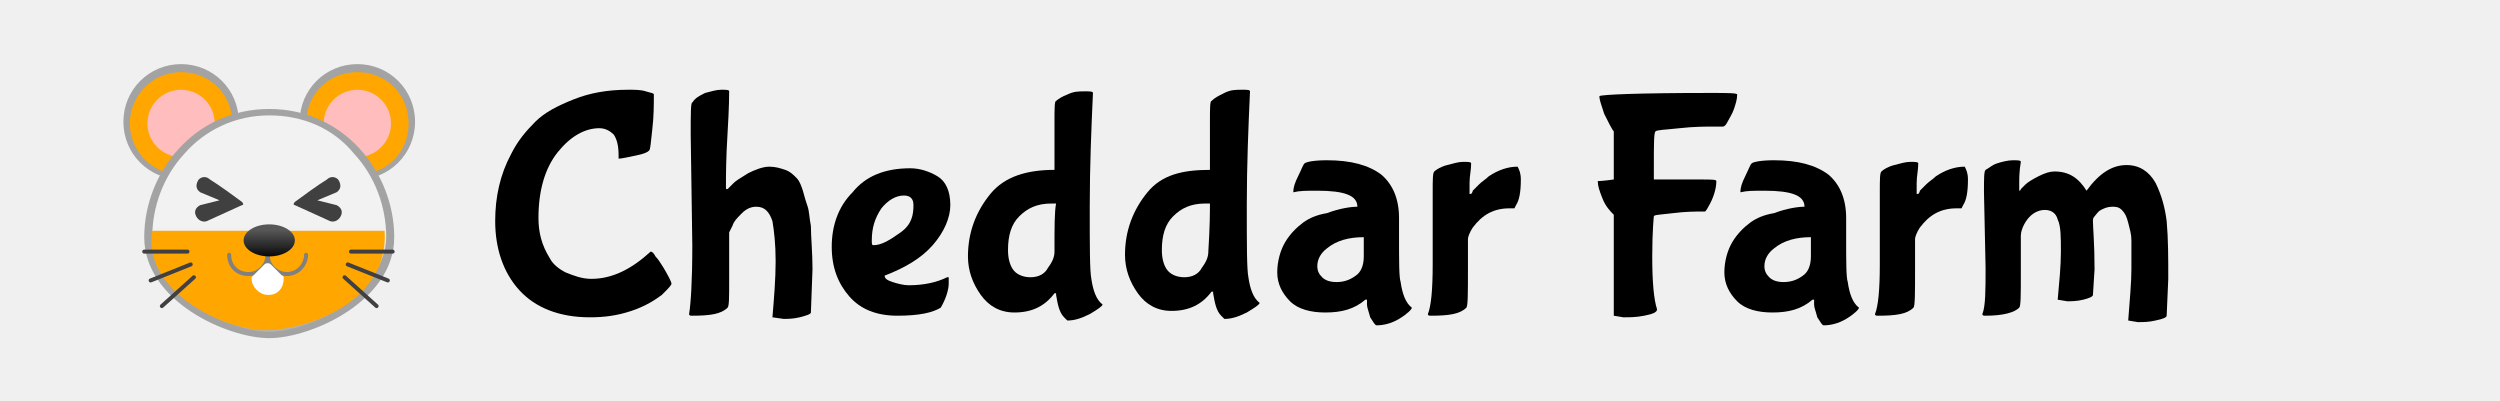
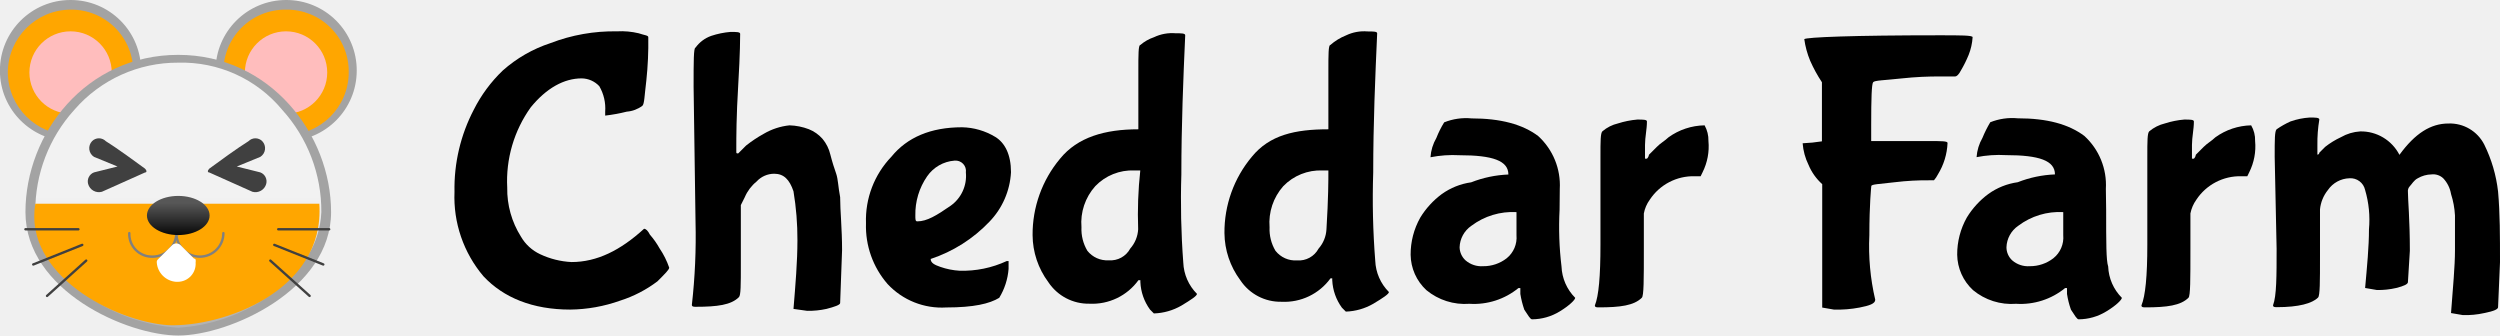
- <svg xmlns="http://www.w3.org/2000/svg" version="1.1" id="Layer_1" x="0px" y="0px" width="156px" height="25px" viewBox="0 0 156 25" enable-background="new 0 0 156 25" xml:space="preserve">
-   <g>
-     <path d="M36.8,19.8c-1.9,0-3.4-0.6-4.4-1.7s-1.5-2.6-1.5-4.3c0-1.5,0.3-2.9,1-4.2c0.4-0.8,0.9-1.4,1.5-2c0.6-0.6,1.4-1,2.4-1.4   c1-0.4,2.1-0.6,3.4-0.6c0.4,0,0.8,0,1.1,0.1c0.3,0.1,0.5,0.1,0.5,0.2c0,0.6,0,1.4-0.1,2.2c-0.1,0.8-0.1,1.2-0.2,1.3   c-0.1,0.1-0.3,0.2-0.8,0.3c-0.5,0.1-0.9,0.2-1.1,0.2V9.7c0-0.6-0.1-1-0.3-1.3c-0.2-0.2-0.5-0.4-0.9-0.4c-0.9,0-1.8,0.5-2.6,1.5   c-0.8,1-1.2,2.4-1.2,4.1c0,0.9,0.2,1.7,0.7,2.5c0.2,0.4,0.6,0.7,1,0.9c0.5,0.2,1,0.4,1.6,0.4c1.3,0,2.5-0.6,3.7-1.7   c0.1,0,0.2,0.1,0.3,0.3c0.2,0.2,0.3,0.4,0.5,0.7c0.3,0.5,0.5,0.9,0.5,1s-0.2,0.3-0.6,0.7c-0.4,0.3-1,0.7-1.9,1S37.7,19.8,36.8,19.8   z" />
-     <path d="M43.2,15.3l-0.1-6.9c0-1.3,0-2,0.1-2C43.4,6.1,43.6,6,44,5.8c0.4-0.1,0.7-0.2,1-0.2c0.3,0,0.5,0,0.5,0.1c0,0.1,0,1-0.1,2.6   s-0.1,2.7-0.1,3.2v0.2c0,0.1,0,0.1,0.1,0.1l0.4-0.4c0.1-0.1,0.4-0.3,0.9-0.6c0.4-0.2,0.9-0.4,1.3-0.4s0.7,0.1,1,0.2   c0.3,0.1,0.5,0.3,0.7,0.5c0.2,0.2,0.3,0.5,0.4,0.8c0.1,0.4,0.2,0.7,0.3,1c0.1,0.3,0.1,0.7,0.2,1.2c0,0.7,0.1,1.6,0.1,2.7l-0.1,2.7   c0,0.1-0.3,0.2-0.7,0.3s-0.8,0.1-1,0.1l-0.7-0.1c0.1-1.2,0.2-2.4,0.2-3.5s-0.1-1.9-0.2-2.5c-0.2-0.6-0.5-0.9-1-0.9   c-0.3,0-0.6,0.1-0.9,0.4c-0.3,0.3-0.5,0.5-0.6,0.8l-0.2,0.4c0,0.9,0,1.9,0,3c0,1.1,0,1.6-0.1,1.7c-0.4,0.4-1.1,0.5-2.2,0.5   c-0.1,0-0.2,0-0.2-0.1C43.1,19,43.2,17.6,43.2,15.3z" />
-     <path d="M58.7,19.2c-0.5,0.3-1.3,0.5-2.7,0.5c-1.3,0-2.3-0.4-3-1.2c-0.7-0.8-1.1-1.8-1.1-3.1s0.4-2.5,1.3-3.4c0.8-1,2-1.5,3.6-1.5   c0.6,0,1.2,0.2,1.7,0.5c0.5,0.3,0.8,0.9,0.8,1.8c0,0.8-0.4,1.7-1.1,2.5c-0.7,0.8-1.7,1.4-3,1.9c0,0.2,0.2,0.3,0.5,0.4   c0.3,0.1,0.7,0.2,1,0.2c1,0,1.8-0.2,2.4-0.5c0,0,0,0,0.1,0c0,0,0,0.1,0,0.4C59.2,18.1,59,18.7,58.7,19.2z M57,12.8   c0-0.4-0.2-0.6-0.6-0.6c-0.5,0-1,0.3-1.4,0.8c-0.4,0.6-0.6,1.2-0.6,2c0,0.2,0,0.3,0.1,0.3c0.5,0,1-0.3,1.7-0.8S57,13.4,57,12.8z" />
-     <path d="M65.8,10.6l0-3c0-0.8,0-1.3,0.1-1.3C66,6.2,66.3,6,66.6,5.9c0.4-0.2,0.7-0.2,1.1-0.2c0.3,0,0.5,0,0.5,0.1   c-0.1,2.2-0.2,4.6-0.2,7.1s0,4,0.1,4.5c0.1,0.7,0.3,1.3,0.7,1.6c0,0.1-0.3,0.3-0.8,0.6c-0.6,0.3-1,0.4-1.4,0.4c0,0-0.1-0.1-0.2-0.2   c-0.3-0.3-0.4-0.8-0.5-1.4c0,0,0-0.1,0-0.1l-0.1,0c-0.6,0.8-1.4,1.2-2.5,1.2c-0.9,0-1.6-0.4-2.1-1.1c-0.5-0.7-0.8-1.5-0.8-2.4   c0-1.5,0.5-2.8,1.4-3.9S64.1,10.6,65.8,10.6z M65.9,12.7c0,0-0.1,0-0.2,0h-0.1c-0.9,0-1.5,0.3-2,0.8c-0.5,0.5-0.7,1.2-0.7,2.1   c0,0.5,0.1,0.9,0.3,1.2s0.6,0.5,1.1,0.5c0.5,0,0.9-0.2,1.1-0.6c0.3-0.4,0.4-0.7,0.4-1C65.8,14.1,65.8,13.2,65.9,12.7z" />
-     <path d="M75.5,10.6l0-3c0-0.8,0-1.3,0.1-1.3c0.2-0.2,0.4-0.3,0.8-0.5c0.4-0.2,0.7-0.2,1.1-0.2c0.3,0,0.5,0,0.5,0.1   c-0.1,2.2-0.2,4.6-0.2,7.1s0,4,0.1,4.5c0.1,0.7,0.3,1.3,0.7,1.6c0,0.1-0.3,0.3-0.8,0.6c-0.6,0.3-1,0.4-1.4,0.4c0,0-0.1-0.1-0.2-0.2   c-0.3-0.3-0.4-0.8-0.5-1.4c0,0,0-0.1,0-0.1l-0.1,0c-0.6,0.8-1.4,1.2-2.5,1.2c-0.9,0-1.6-0.4-2.1-1.1c-0.5-0.7-0.8-1.5-0.8-2.4   c0-1.5,0.5-2.8,1.4-3.9S73.8,10.6,75.5,10.6z M75.5,12.7c0,0-0.1,0-0.2,0h-0.1c-0.9,0-1.5,0.3-2,0.8c-0.5,0.5-0.7,1.2-0.7,2.1   c0,0.5,0.1,0.9,0.3,1.2s0.6,0.5,1.1,0.5c0.5,0,0.9-0.2,1.1-0.6c0.3-0.4,0.4-0.7,0.4-1C75.5,14.1,75.5,13.2,75.5,12.7z" />
-     <path d="M87.3,14.7c0,1.7,0,2.6,0.1,2.9c0.1,0.7,0.3,1.3,0.7,1.6c0,0.1-0.3,0.4-0.8,0.7c-0.5,0.3-1,0.4-1.4,0.4   c-0.1,0-0.2-0.2-0.4-0.5c-0.1-0.4-0.2-0.6-0.2-0.8c0-0.2,0-0.3,0-0.3l-0.1,0c-0.7,0.6-1.5,0.8-2.5,0.8c-0.9,0-1.7-0.2-2.2-0.7   c-0.5-0.5-0.8-1.1-0.8-1.8c0-0.7,0.2-1.4,0.5-1.9c0.3-0.5,0.7-0.9,1.1-1.2c0.4-0.3,0.9-0.5,1.5-0.6c0.8-0.3,1.5-0.4,1.9-0.4l0,0   c0-0.7-0.8-1-2.5-1c-0.7,0-1.1,0-1.5,0.1h0c0-0.3,0.1-0.6,0.3-1c0.2-0.4,0.3-0.7,0.4-0.8c0.1-0.1,0.6-0.2,1.4-0.2   c1.5,0,2.6,0.3,3.4,0.9c0.7,0.6,1.1,1.5,1.1,2.7V14.7z M85.1,16v-0.8c0-0.3,0-0.4,0-0.4c-0.9,0-1.7,0.2-2.3,0.7   c-0.4,0.3-0.6,0.7-0.6,1.1c0,0.3,0.1,0.5,0.3,0.7s0.5,0.3,0.9,0.3c0.4,0,0.8-0.1,1.2-0.4C84.9,17,85.1,16.6,85.1,16z" />
-     <path d="M89.4,16.5l0-4.5c0-0.8,0-1.2,0.1-1.3c0.1-0.1,0.4-0.3,0.8-0.4c0.4-0.1,0.7-0.2,1-0.2s0.5,0,0.5,0.1c0,0.4-0.1,0.8-0.1,1.2   s0,0.7,0,0.7s0.1,0,0.1,0s0.1-0.1,0.1-0.2c0.1-0.1,0.2-0.2,0.4-0.4c0.2-0.2,0.4-0.3,0.6-0.5c0.6-0.4,1.2-0.6,1.8-0.6   c0.1,0.2,0.2,0.4,0.2,0.8c0,0.8-0.1,1.3-0.3,1.6l-0.1,0.2l-0.3,0c-1,0-1.7,0.4-2.3,1.2c-0.2,0.3-0.3,0.6-0.3,0.7v1.8   c0,1.6,0,2.4-0.1,2.5c-0.4,0.4-1.1,0.5-2.2,0.5c-0.1,0-0.2,0-0.2-0.1C89.3,19.1,89.4,18.1,89.4,16.5z" />
-     <path d="M101.3,19.8l-0.6-0.1c0-0.1,0-1,0-2.7s0-2.9,0-3.6c-0.2-0.2-0.5-0.5-0.7-1s-0.3-0.8-0.3-1.1c0,0,0.3,0,1-0.1   c0-0.6,0-1.2,0-1.9s0-1.1,0-1.1c-0.1-0.1-0.3-0.5-0.6-1.1c-0.2-0.6-0.3-0.9-0.3-1.1c0.1-0.1,2.5-0.2,6.9-0.2c1.1,0,1.7,0,1.7,0.1   c0,0.3-0.1,0.6-0.2,0.9c-0.1,0.3-0.3,0.6-0.4,0.8c-0.1,0.2-0.2,0.3-0.3,0.3c0,0-0.3,0-0.7,0s-1.1,0-2,0.1s-1.4,0.1-1.5,0.2   c-0.1,0.1-0.1,0.8-0.1,2.2l0,0.8c1.3,0,2.2,0,2.9,0c0.7,0,1,0,1,0.1c0,0.5-0.2,1.1-0.5,1.6c-0.1,0.2-0.2,0.3-0.2,0.3h-0.2   c-0.4,0-1,0-1.8,0.1c-0.8,0.1-1.2,0.1-1.2,0.2c0,0-0.1,0.9-0.1,2.5c0,1.6,0.1,2.7,0.3,3.3c0,0.2-0.3,0.3-0.8,0.4   C102.1,19.8,101.7,19.8,101.3,19.8z" />
-     <path d="M115.2,14.7c0,1.7,0,2.6,0.1,2.9c0.1,0.7,0.3,1.3,0.7,1.6c0,0.1-0.3,0.4-0.8,0.7c-0.5,0.3-1,0.4-1.4,0.4   c-0.1,0-0.2-0.2-0.4-0.5c-0.1-0.4-0.2-0.6-0.2-0.8c0-0.2,0-0.3,0-0.3l-0.1,0c-0.7,0.6-1.5,0.8-2.5,0.8c-0.9,0-1.7-0.2-2.2-0.7   c-0.5-0.5-0.8-1.1-0.8-1.8c0-0.7,0.2-1.4,0.5-1.9c0.3-0.5,0.7-0.9,1.1-1.2c0.4-0.3,0.9-0.5,1.5-0.6c0.8-0.3,1.5-0.4,1.9-0.4l0,0   c0-0.7-0.8-1-2.5-1c-0.7,0-1.1,0-1.5,0.1h0c0-0.3,0.1-0.6,0.3-1c0.2-0.4,0.3-0.7,0.4-0.8c0.1-0.1,0.6-0.2,1.4-0.2   c1.5,0,2.6,0.3,3.4,0.9c0.7,0.6,1.1,1.5,1.1,2.7V14.7z M113,16v-0.8c0-0.3,0-0.4,0-0.4c-0.9,0-1.7,0.2-2.3,0.7   c-0.4,0.3-0.6,0.7-0.6,1.1c0,0.3,0.1,0.5,0.3,0.7s0.5,0.3,0.9,0.3c0.4,0,0.8-0.1,1.2-0.4C112.8,17,113,16.6,113,16z" />
-     <path d="M117.3,16.5l0-4.5c0-0.8,0-1.2,0.1-1.3c0.1-0.1,0.4-0.3,0.8-0.4c0.4-0.1,0.7-0.2,1-0.2s0.5,0,0.5,0.1   c0,0.4-0.1,0.8-0.1,1.2s0,0.7,0,0.7s0.1,0,0.1,0s0.1-0.1,0.1-0.2c0.1-0.1,0.2-0.2,0.4-0.4c0.2-0.2,0.4-0.3,0.6-0.5   c0.6-0.4,1.2-0.6,1.8-0.6c0.1,0.2,0.2,0.4,0.2,0.8c0,0.8-0.1,1.3-0.3,1.6l-0.1,0.2l-0.3,0c-1,0-1.7,0.4-2.3,1.2   c-0.2,0.3-0.3,0.6-0.3,0.7v1.8c0,1.6,0,2.4-0.1,2.5c-0.4,0.4-1.1,0.5-2.2,0.5c-0.1,0-0.2,0-0.2-0.1   C117.2,19.1,117.3,18.1,117.3,16.5z" />
-     <path d="M123.9,16.7l-0.1-4.7c0-0.9,0-1.3,0.1-1.4c0.2-0.1,0.4-0.3,0.7-0.4c0.3-0.1,0.7-0.2,1-0.2s0.5,0,0.5,0.1   c-0.1,0.6-0.1,1-0.1,1.3c0,0.3,0,0.5,0,0.5s0.1,0,0.1-0.1c0.1-0.1,0.2-0.2,0.3-0.3c0.1-0.1,0.4-0.3,0.8-0.5c0.4-0.2,0.7-0.3,1-0.3   c0.9,0,1.5,0.4,2,1.2c0.8-1.1,1.6-1.6,2.5-1.6c0.8,0,1.4,0.4,1.8,1.1c0.4,0.8,0.6,1.6,0.7,2.4c0.1,1.1,0.1,2.3,0.1,3.6l-0.1,2.3   c0,0.1-0.2,0.2-0.7,0.3c-0.4,0.1-0.8,0.1-1.1,0.1l-0.6-0.1c0.1-1.3,0.2-2.4,0.2-3.2c0-0.8,0-1.4,0-1.8c0-0.4-0.1-0.7-0.2-1.1   s-0.2-0.6-0.4-0.8c-0.2-0.2-0.4-0.2-0.6-0.2c-0.3,0-0.5,0.1-0.7,0.2c-0.2,0.1-0.3,0.3-0.4,0.4c-0.1,0.1-0.1,0.2-0.1,0.3   c0,0.4,0.1,1.4,0.1,3l-0.1,1.6c0,0.1-0.2,0.2-0.6,0.3s-0.8,0.1-1,0.1l-0.6-0.1c0.1-1.1,0.2-2.1,0.2-3c0-0.9,0-1.6-0.2-2   c-0.1-0.4-0.4-0.6-0.8-0.6s-0.8,0.2-1.1,0.6s-0.4,0.8-0.4,1V15l0,2.1c0,1.3,0,2-0.1,2.1c-0.3,0.3-1,0.5-2.1,0.5   c-0.1,0-0.2,0-0.2-0.1C123.9,19.1,123.9,18.1,123.9,16.7z" />
+ <svg xmlns="http://www.w3.org/2000/svg" id="Layer_1" data-name="Layer 1" viewBox="0 0 259.3 34.75">
+   <defs>
+     <style>.cls-1{fill:#ffa600;}.cls-2{fill:#a3a3a3;}.cls-3{fill:#ffbdbd;}.cls-4{fill:url(#linear-gradient);}.cls-5,.cls-8{fill:none;stroke-linecap:round;stroke-linejoin:round;stroke-width:0.25px;}.cls-5{stroke:gray;}.cls-6{fill:#fff;}.cls-7{fill:url(#linear-gradient-2);}.cls-8{stroke:#404040;}.cls-9{fill:#404040;}</style>
+     <linearGradient id="linear-gradient" x1="18.49" y1="521.22" x2="18.49" y2="493.07" gradientTransform="translate(0 -487)" gradientUnits="userSpaceOnUse">
+       <stop offset="0.11" stop-color="#b3b3b3" />
+       <stop offset="0.22" stop-color="#cacaca" />
+       <stop offset="0.39" stop-color="#e7e7e7" />
+       <stop offset="0.49" stop-color="#f2f2f2" />
+     </linearGradient>
+     <linearGradient id="linear-gradient-2" x1="18.49" y1="507.36" x2="18.49" y2="511.69" gradientTransform="translate(0 -487)" gradientUnits="userSpaceOnUse">
+       <stop offset="0.16" stop-color="#575757" />
+       <stop offset="0.65" stop-color="#262626" />
+       <stop offset="1" />
+     </linearGradient>
+   </defs>
+   <path d="M59.14,32.11c-3.87,0-6.91-1.22-9-3.46a12.71,12.71,0,0,1-3-8.74,17.66,17.66,0,0,1,2-8.53,14.92,14.92,0,0,1,3-4.06A14,14,0,0,1,57.1,4.47,18.32,18.32,0,0,1,64,3.25a7.78,7.78,0,0,1,2.24.2c.61.21,1,.21,1,.41a36.55,36.55,0,0,1-.2,4.47c-.2,1.63-.2,2.44-.41,2.64a3.09,3.09,0,0,1-1.62.61,17.1,17.1,0,0,1-2.24.41v-.41a4.58,4.58,0,0,0-.61-2.64,2.54,2.54,0,0,0-1.83-.81c-1.82,0-3.65,1-5.28,3a13.13,13.13,0,0,0-2.44,8.33,9.23,9.23,0,0,0,1.42,5.08,4.49,4.49,0,0,0,2,1.83,8.6,8.6,0,0,0,3.25.81c2.64,0,5.08-1.22,7.52-3.45.2,0,.4.2.61.61a8.29,8.29,0,0,1,1,1.42,8.5,8.5,0,0,1,1,2c0,.2-.41.61-1.22,1.42a12.89,12.89,0,0,1-3.86,2A15.94,15.94,0,0,1,59.14,32.11Z" />
+   <path d="M72.14,23l-.2-14c0-2.64,0-4.06.2-4.06a3.4,3.4,0,0,1,1.63-1.22,8.57,8.57,0,0,1,2-.41c.61,0,1,0,1,.2s0,2-.2,5.29-.2,5.48-.2,6.5v.41c0,.2,0,.2.2.2l.81-.81a13.23,13.23,0,0,1,1.83-1.22A6.6,6.6,0,0,1,81.89,13a6.11,6.11,0,0,1,2,.4,3.7,3.7,0,0,1,1.42,1,3.93,3.93,0,0,1,.81,1.62c.21.82.41,1.43.61,2s.21,1.42.41,2.43c0,1.43.2,3.26.2,5.49l-.2,5.49c0,.2-.61.4-1.42.61a8.62,8.62,0,0,1-2,.2l-1.42-.2c.2-2.44.41-4.88.41-7.11a30.29,30.29,0,0,0-.41-5.09c-.41-1.21-1-1.82-2-1.82a2.48,2.48,0,0,0-1.83.81,4.21,4.21,0,0,0-1.22,1.62l-.41.82v6.09c0,2.24,0,3.26-.2,3.46-.81.81-2.23,1-4.47,1-.2,0-.41,0-.41-.2A62.71,62.71,0,0,0,72.14,23Z" />
+   <path d="M103.64,30.89c-1,.61-2.64,1-5.49,1a7.67,7.67,0,0,1-6.09-2.43,9.13,9.13,0,0,1-2.24-6.3,9.48,9.48,0,0,1,2.64-6.91c1.63-2,4.07-3.05,7.32-3.05a6.9,6.9,0,0,1,3.45,1c1,.61,1.63,1.83,1.63,3.66A8,8,0,0,1,102.62,23a14.87,14.87,0,0,1-6.09,3.86c0,.41.4.61,1,.82a7.31,7.31,0,0,0,2,.4,10.87,10.87,0,0,0,4.88-1h.2v.81A6.75,6.75,0,0,1,103.64,30.89Zm-3.46-13A1.08,1.08,0,0,0,99,16.66a3.8,3.8,0,0,0-2.84,1.63,6.89,6.89,0,0,0-1.22,4.06c0,.41,0,.61.2.61,1,0,2-.61,3.46-1.62A3.79,3.79,0,0,0,100.18,17.88Z" />
+   <path d="M118.07,13.41V7.32c0-1.63,0-2.65.2-2.65a4.31,4.31,0,0,1,1.42-.81,4.38,4.38,0,0,1,2.24-.41c.61,0,1,0,1,.21-.2,4.47-.4,9.35-.4,14.43a85.87,85.87,0,0,0,.2,9.14,4.86,4.86,0,0,0,1.42,3.25c0,.21-.61.61-1.62,1.22a6.1,6.1,0,0,1-2.85.81l-.4-.4a5.22,5.22,0,0,1-1-2.85v-.2h-.2A5.91,5.91,0,0,1,113,31.5a5,5,0,0,1-4.27-2.24,8.24,8.24,0,0,1-1.63-4.87,12.23,12.23,0,0,1,2.85-7.93C111.77,14.22,114.61,13.41,118.07,13.41Zm.2,4.27h-.61a5.31,5.31,0,0,0-4.06,1.63,5.68,5.68,0,0,0-1.43,4.26,4.38,4.38,0,0,0,.61,2.44A2.63,2.63,0,0,0,115,27a2.33,2.33,0,0,0,2.23-1.22,3.29,3.29,0,0,0,.82-2A42.07,42.07,0,0,1,118.27,17.68Z" />
+   <path d="M137.78,13.41V7.32c0-1.63,0-2.65.2-2.65a5.61,5.61,0,0,1,1.63-1,4.32,4.32,0,0,1,2.23-.41c.61,0,1,0,1,.2-.2,4.48-.41,9.35-.41,14.43a82,82,0,0,0,.21,9.15,4.86,4.86,0,0,0,1.42,3.25c0,.2-.61.61-1.63,1.22a6.1,6.1,0,0,1-2.84.81l-.41-.41a5.26,5.26,0,0,1-1-2.84v-.2H138a5.91,5.91,0,0,1-5.08,2.43,5,5,0,0,1-4.27-2.23A8.31,8.31,0,0,1,127,24.18a12.18,12.18,0,0,1,2.84-7.92C131.68,14,134.32,13.41,137.78,13.41Zm0,4.27h-.61a5.35,5.35,0,0,0-4.07,1.63,5.72,5.72,0,0,0-1.42,4.26,4.38,4.38,0,0,0,.61,2.44,2.63,2.63,0,0,0,2.24,1,2.33,2.33,0,0,0,2.23-1.22,3.29,3.29,0,0,0,.82-2C137.78,20.52,137.78,18.7,137.78,17.68Z" />
+   <path d="M161.76,21.74a34.15,34.15,0,0,0,.2,5.9,4.86,4.86,0,0,0,1.42,3.25c0,.2-.61.81-1.62,1.42a5.56,5.56,0,0,1-2.85.81c-.2,0-.4-.4-.81-1a9.64,9.64,0,0,1-.41-1.63v-.61h-.2a7.29,7.29,0,0,1-5.08,1.63,6.27,6.27,0,0,1-4.47-1.42,5.09,5.09,0,0,1-1.63-3.66,7.77,7.77,0,0,1,1-3.86,8.65,8.65,0,0,1,2.23-2.44,6.88,6.88,0,0,1,3.05-1.22,11.81,11.81,0,0,1,3.86-.81h0c0-1.43-1.62-2-5.08-2a12.09,12.09,0,0,0-3,.21h0a4.55,4.55,0,0,1,.61-2,9.93,9.93,0,0,1,.81-1.62,6.06,6.06,0,0,1,2.84-.41c3,0,5.29.61,6.91,1.83a6.9,6.9,0,0,1,2.24,5.49Zm-4.47,2.65V22a7.12,7.12,0,0,0-4.68,1.42,2.81,2.81,0,0,0-1.22,2.23A1.89,1.89,0,0,0,152,27a2.52,2.52,0,0,0,1.83.61,3.9,3.9,0,0,0,2.44-.82A2.76,2.76,0,0,0,157.29,24.39Z" />
+   <path d="M166,25.4V16.26c0-1.63,0-2.44.2-2.64a3.84,3.84,0,0,1,1.62-.82,9.2,9.2,0,0,1,2-.4c.61,0,1,0,1,.2,0,.81-.2,1.62-.2,2.44v1.42h.2a.69.69,0,0,0,.21-.41l.81-.81c.4-.41.81-.61,1.22-1A6.57,6.57,0,0,1,176.8,13a3.15,3.15,0,0,1,.4,1.62,6,6,0,0,1-.61,3.25l-.2.41h-.61a5.41,5.41,0,0,0-4.67,2.44,3.5,3.5,0,0,0-.61,1.42v3.66c0,3.25,0,4.88-.21,5.08-.81.81-2.23,1-4.47,1-.2,0-.4,0-.4-.2C165.82,30.69,166,28.65,166,25.4Z" />
+   <path d="M190.21,32.11,189,31.9V19.1a5.57,5.57,0,0,1-1.42-2,6.13,6.13,0,0,1-.61-2.24,16.77,16.77,0,0,0,2-.2V8.53a14.89,14.89,0,0,1-1.22-2.23,9.06,9.06,0,0,1-.61-2.24c.2-.2,5.08-.4,14-.4,2.24,0,3.46,0,3.46.2a6,6,0,0,1-.41,1.83,12.36,12.36,0,0,1-.81,1.63c-.21.4-.41.61-.61.61h-1.43a35.53,35.53,0,0,0-4.06.2c-1.83.2-2.85.2-3,.4s-.2,1.63-.2,4.48v1.62H200c1.42,0,2,0,2,.2a6.76,6.76,0,0,1-1,3.26,2.93,2.93,0,0,1-.41.61h-.41a27.89,27.89,0,0,0-3.65.2c-1.63.2-2.44.2-2.44.41,0,0-.2,1.82-.2,5.08a24.35,24.35,0,0,0,.61,6.7c0,.41-.61.61-1.63.81A12.12,12.12,0,0,1,190.21,32.11Z" />
+   <path d="M218.45,21.74c0,3.46,0,5.29.21,5.9a4.86,4.86,0,0,0,1.42,3.25c0,.2-.61.81-1.63,1.42a5.52,5.52,0,0,1-2.84.81c-.2,0-.41-.4-.81-1a8.74,8.74,0,0,1-.41-1.63v-.61h-.2a7.3,7.3,0,0,1-5.08,1.63,6.25,6.25,0,0,1-4.47-1.42A5.09,5.09,0,0,1,203,26.42a7.77,7.77,0,0,1,1-3.86,8.65,8.65,0,0,1,2.23-2.44,6.83,6.83,0,0,1,3.05-1.22,11.81,11.81,0,0,1,3.86-.81h0c0-1.43-1.63-2-5.08-2a12.18,12.18,0,0,0-3.05.21h0a4.68,4.68,0,0,1,.61-2,12,12,0,0,1,.81-1.62,6.11,6.11,0,0,1,2.85-.41c3.05,0,5.28.61,6.91,1.83a6.89,6.89,0,0,1,2.23,5.49ZM214,24.39V22a7.09,7.09,0,0,0-4.67,1.42,2.81,2.81,0,0,0-1.22,2.23A1.85,1.85,0,0,0,208.7,27a2.52,2.52,0,0,0,1.83.61,3.94,3.94,0,0,0,2.44-.82A2.75,2.75,0,0,0,214,24.39Z" />
+   <path d="M222.72,25.4V16.26c0-1.63,0-2.44.2-2.64a4,4,0,0,1,1.63-.82,9,9,0,0,1,2-.4c.61,0,1,0,1,.2,0,.81-.2,1.62-.2,2.44v1.42h.2a.7.7,0,0,0,.2-.41l.81-.81c.41-.41.82-.61,1.22-1A6.57,6.57,0,0,1,233.49,13a3,3,0,0,1,.41,1.62,6,6,0,0,1-.61,3.25l-.2.41h-.61a5.43,5.43,0,0,0-4.68,2.44,3.65,3.65,0,0,0-.61,1.42v3.66c0,3.25,0,4.88-.2,5.08-.81.81-2.24,1-4.47,1-.2,0-.41,0-.41-.2C222.52,30.69,222.72,28.65,222.72,25.4Z" />
+   <path d="M236.13,25.81l-.2-9.55c0-1.83,0-2.64.2-2.85a9.09,9.09,0,0,1,1.43-.81,7.33,7.33,0,0,1,2-.41c.61,0,1,0,1,.21a14.79,14.79,0,0,0-.2,2.64v1a.2.2,0,0,0,.2-.2l.61-.61a8.3,8.3,0,0,1,1.63-1,4.58,4.58,0,0,1,2-.6,4.48,4.48,0,0,1,4.07,2.43c1.62-2.23,3.25-3.25,5.08-3.25A4,4,0,0,1,257.67,15a14.77,14.77,0,0,1,1.43,4.87c.2,2.24.2,4.68.2,7.32l-.2,4.67c0,.21-.41.41-1.43.61a8.78,8.78,0,0,1-2.23.21l-1.22-.21c.2-2.64.41-4.87.41-6.5V22.35a8.75,8.75,0,0,0-.41-2.23,3.12,3.12,0,0,0-.81-1.63,1.52,1.52,0,0,0-1.22-.4,2.94,2.94,0,0,0-1.42.4c-.41.21-.61.61-.82.82a.73.73,0,0,0-.2.6c0,.82.2,2.85.2,6.1l-.2,3.25c0,.21-.41.41-1.22.61a8.15,8.15,0,0,1-2,.21l-1.22-.21c.2-2.23.4-4.27.4-6.09a10.94,10.94,0,0,0-.4-4.07,1.55,1.55,0,0,0-1.63-1.22,2.81,2.81,0,0,0-2.23,1.22,3.79,3.79,0,0,0-.82,2v4.88c0,2.64,0,4.07-.2,4.27-.61.61-2,1-4.27,1-.2,0-.4,0-.4-.2C236.13,30.69,236.13,28.65,236.13,25.81Z" />
+   <g id="Layer_2" data-name="Layer 2">
+     <path class="cls-1" d="M7.32,14.43A6.85,6.85,0,0,1,.41,7.52,6.85,6.85,0,0,1,7.32.61a6.85,6.85,0,0,1,6.9,6.91A6.85,6.85,0,0,1,7.32,14.43Z" />
+     <path class="cls-2" d="M7.32,1a6.42,6.42,0,0,1,6.5,6.5A6.42,6.42,0,0,1,7.32,14,6.55,6.55,0,0,1,.81,7.52,6.55,6.55,0,0,1,7.32,1m0-1a7.32,7.32,0,1,0,7.31,7.32A7.29,7.29,0,0,0,7.32,0Z" />
+     <circle class="cls-3" cx="7.32" cy="7.52" r="4.27" />
+     <path class="cls-1" d="M29.67,14.43a6.85,6.85,0,0,1-6.91-6.91,6.91,6.91,0,1,1,13.82,0A7,7,0,0,1,29.67,14.43Z" />
+     <path class="cls-2" d="M29.67,1a6.41,6.41,0,0,1,6.5,6.5,6.5,6.5,0,0,1-13,0A6.41,6.41,0,0,1,29.67,1m0-1A7.32,7.32,0,1,0,37,7.32,7.29,7.29,0,0,0,29.67,0Z" />
+     <circle class="cls-3" cx="29.67" cy="7.52" r="4.27" />
+     <path class="cls-4" d="M18.49,34.14a19.73,19.73,0,0,1-9.55-3.25c-2-1.42-5.69-4.47-5.69-9.15A15.27,15.27,0,0,1,18.49,6.1C28,6.1,33.73,14.22,33.73,22c0,4.47-3.65,7.72-5.69,9.14A21.33,21.33,0,0,1,18.49,34.14Z" />
+     <path class="cls-2" d="M18.49,6.5a13.51,13.51,0,0,1,10.77,4.88A15.64,15.64,0,0,1,33.33,22a9.25,9.25,0,0,1-1.63,4.87,17,17,0,0,1-3.86,3.87,18.45,18.45,0,0,1-9.35,3.25,18.51,18.51,0,0,1-9.35-3.25,11.78,11.78,0,0,1-3.86-3.87A9.32,9.32,0,0,1,3.66,22,15.63,15.63,0,0,1,7.72,11.38,14.15,14.15,0,0,1,18.49,6.5m0-.81C8.94,5.69,2.64,13.82,2.64,22s10.57,12.8,15.85,12.8S34.34,30.08,34.34,22,28,5.69,18.49,5.69Z" />
+     <path class="cls-1" d="M3.66,21.13H33.12c.61,9.15-10.16,12.81-15.64,12.6C11.79,33.33,2.44,28.45,3.66,21.13Z" />
+     <path class="cls-5" d="M18.29,24.18a2.47,2.47,0,0,1-2.44,2.44,2.35,2.35,0,0,1-2.44-2.44" />
+     <path class="cls-5" d="M23.17,24.18a2.44,2.44,0,0,1-4.88,0" />
+     <path class="cls-6" d="M20.12,26.82,18.7,25.4a.64.64,0,0,0-.82,0l-1.42,1.42c-.2.21-.2.21-.2.41h0a2.17,2.17,0,0,0,2,2h.2a1.87,1.87,0,0,0,1.83-2h0C20.32,27,20.32,26.82,20.12,26.82Z" />
+     <ellipse class="cls-7" cx="18.49" cy="22.35" rx="3.25" ry="2.03" />
+     <line class="cls-8" x1="4.88" y1="30.69" x2="8.94" y2="27.03" />
+     <line class="cls-8" x1="8.53" y1="25.4" x2="3.45" y2="27.43" />
+     <line class="cls-8" x1="2.64" y1="23.78" x2="8.13" y2="23.78" />
+     <line class="cls-8" x1="32.11" y1="30.69" x2="28.04" y2="27.03" />
+     <line class="cls-8" x1="28.45" y1="25.4" x2="33.53" y2="27.43" />
+     <line class="cls-8" x1="34.14" y1="23.78" x2="28.86" y2="23.78" />
+     <path class="cls-9" d="M27,17.88l-2.44-.61,2.44-1h0a1.06,1.06,0,0,0,.2-1.63,1,1,0,0,0-1.42,0c-1,.61-3.25,2.24-4.07,2.85-.2.2-.2.4,0,.4l4.47,2h0a1.16,1.16,0,0,0,1.43-.81A1,1,0,0,0,27,17.88Z" />
+     <path class="cls-9" d="M9.75,17.88l2.44-.61-2.44-1h0a1.06,1.06,0,0,1-.2-1.63,1,1,0,0,1,1.42,0c1,.61,3.25,2.24,4.07,2.85.2.2.2.4,0,.4l-4.47,2h0a1.16,1.16,0,0,1-1.43-.81A1,1,0,0,1,9.75,17.88Z" />
  </g>
-   <g id="Layer_2_1_">
-     <g>
-       <g>
-         <path fill="#FFA600" d="M11.3,11.1c-1.9,0-3.4-1.5-3.4-3.4s1.5-3.4,3.4-3.4s3.4,1.5,3.4,3.4S13.2,11.1,11.3,11.1z" />
-         <path fill="#A3A3A3" d="M11.3,4.5c1.8,0,3.2,1.4,3.2,3.2s-1.4,3.2-3.2,3.2S8.1,9.4,8.1,7.7S9.5,4.5,11.3,4.5 M11.3,4     c-2,0-3.6,1.6-3.6,3.6s1.6,3.6,3.6,3.6s3.6-1.6,3.6-3.6S13.3,4,11.3,4L11.3,4z" />
-       </g>
-       <circle fill="#FFBDBD" cx="11.3" cy="7.7" r="2.1" />
-     </g>
-     <g>
-       <g>
-         <path fill="#FFA600" d="M22.3,11.1c-1.9,0-3.4-1.5-3.4-3.4s1.5-3.4,3.4-3.4c1.9,0,3.4,1.5,3.4,3.4S24.1,11.1,22.3,11.1z" />
-         <path fill="#A3A3A3" d="M22.3,4.5c1.8,0,3.2,1.4,3.2,3.2s-1.4,3.2-3.2,3.2s-3.2-1.4-3.2-3.2S20.5,4.5,22.3,4.5 M22.3,4     c-2,0-3.6,1.6-3.6,3.6s1.6,3.6,3.6,3.6s3.6-1.6,3.6-3.6S24.3,4,22.3,4L22.3,4z" />
-       </g>
-       <circle fill="#FFBDBD" cx="22.3" cy="7.7" r="2.1" />
-     </g>
-     <g>
-       <linearGradient id="SVGID_1_" gradientUnits="userSpaceOnUse" x1="16.761" y1="4.159" x2="16.761" y2="18.011" gradientTransform="matrix(1 0 0 -1 0 25)">
-         <stop offset="0.11" style="stop-color:#B3B3B3" />
-         <stop offset="0.223" style="stop-color:#CACACA" />
-         <stop offset="0.392" style="stop-color:#E7E7E7" />
-         <stop offset="0.489" style="stop-color:#F2F2F2" />
-       </linearGradient>
-       <path fill="url(#SVGID_1_)" d="M16.8,20.8c-1.1,0-3-0.5-4.7-1.6c-1-0.7-2.8-2.2-2.8-4.5C9.2,11,12.1,7,16.8,7s7.5,4,7.5,7.8    c0,2.2-1.8,3.8-2.8,4.5C19.8,20.3,17.9,20.8,16.8,20.8z" />
-       <path fill="#A3A3A3" d="M16.8,7.2c2.1,0,4,0.8,5.3,2.4c1.3,1.4,2,3.3,2,5.2c0,0.8-0.3,1.6-0.8,2.4c-0.5,0.7-1.1,1.3-1.9,1.9    c-1.6,1.1-3.5,1.6-4.6,1.6s-3-0.5-4.6-1.6c-0.8-0.5-1.5-1.2-1.9-1.9c-0.5-0.8-0.8-1.6-0.8-2.4c0-1.9,0.7-3.8,2-5.2    C12.8,8.1,14.7,7.2,16.8,7.2 M16.8,6.8c-4.7,0-7.8,4-7.8,8s5.2,6.3,7.8,6.3s7.8-2.3,7.8-6.3S21.5,6.8,16.8,6.8L16.8,6.8z" />
-     </g>
-     <g>
-       <path fill="#FFA600" d="M9.5,14.4h14.5c0.3,4.5-5,6.3-7.7,6.2C13.5,20.4,8.9,18,9.5,14.4z" />
-     </g>
-     <path fill="none" stroke="#808080" stroke-width="0.25" stroke-linecap="round" stroke-linejoin="round" stroke-miterlimit="10" d="   M16.7,15.9c0,0.6-0.5,1.2-1.2,1.2s-1.2-0.5-1.2-1.2" />
-     <path fill="none" stroke="#808080" stroke-width="0.25" stroke-linecap="round" stroke-linejoin="round" stroke-miterlimit="10" d="   M19.1,15.9c0,0.6-0.5,1.2-1.2,1.2c-0.6,0-1.2-0.5-1.2-1.2" />
-     <path fill="#FFFFFF" d="M17.6,17.2l-0.7-0.7c-0.1-0.1-0.3-0.1-0.4,0l-0.7,0.7c-0.1,0.1-0.1,0.1-0.1,0.2v0c0,0.5,0.5,1,1,1h0.1   c0.5,0,0.9-0.4,0.9-1v0C17.7,17.3,17.7,17.2,17.6,17.2z" />
-     <linearGradient id="SVGID_2_" gradientUnits="userSpaceOnUse" x1="16.761" y1="10.98" x2="16.761" y2="8.849" gradientTransform="matrix(1 0 0 -1 0 25)">
-       <stop offset="0.163" style="stop-color:#575757" />
-       <stop offset="0.645" style="stop-color:#262626" />
-       <stop offset="1" style="stop-color:#000000" />
-     </linearGradient>
-     <ellipse fill="url(#SVGID_2_)" cx="16.8" cy="15" rx="1.6" ry="1" />
-     <g>
-       <g>
-         <line fill="none" stroke="#404040" stroke-width="0.25" stroke-linecap="round" stroke-linejoin="round" stroke-miterlimit="10" x1="10.1" y1="19.1" x2="12.1" y2="17.3" />
-         <line fill="none" stroke="#404040" stroke-width="0.25" stroke-linecap="round" stroke-linejoin="round" stroke-miterlimit="10" x1="11.9" y1="16.5" x2="9.4" y2="17.5" />
-         <line fill="none" stroke="#404040" stroke-width="0.25" stroke-linecap="round" stroke-linejoin="round" stroke-miterlimit="10" x1="9" y1="15.7" x2="11.7" y2="15.7" />
-       </g>
-       <g>
-         <line fill="none" stroke="#404040" stroke-width="0.25" stroke-linecap="round" stroke-linejoin="round" stroke-miterlimit="10" x1="23.5" y1="19.1" x2="21.5" y2="17.3" />
-         <line fill="none" stroke="#404040" stroke-width="0.25" stroke-linecap="round" stroke-linejoin="round" stroke-miterlimit="10" x1="21.7" y1="16.5" x2="24.2" y2="17.5" />
-         <line fill="none" stroke="#404040" stroke-width="0.25" stroke-linecap="round" stroke-linejoin="round" stroke-miterlimit="10" x1="24.5" y1="15.7" x2="21.9" y2="15.7" />
-       </g>
-     </g>
-     <g>
-       <path fill="#404040" d="M21,12.8l-1.2-0.3L21,12c0,0,0,0,0,0c0.3-0.2,0.3-0.5,0.1-0.8c-0.2-0.2-0.5-0.2-0.7,0    c-0.5,0.3-1.6,1.1-2,1.4c-0.1,0.1-0.1,0.2,0,0.2l2.2,1c0,0,0,0,0,0c0.3,0.1,0.6-0.1,0.7-0.4C21.4,13.1,21.2,12.9,21,12.8z" />
-       <path fill="#404040" d="M12.5,12.8l1.2-0.3L12.5,12c0,0,0,0,0,0c-0.3-0.2-0.3-0.5-0.1-0.8c0.2-0.2,0.5-0.2,0.7,0    c0.5,0.3,1.6,1.1,2,1.4c0.1,0.1,0.1,0.2,0,0.2l-2.2,1c0,0,0,0,0,0c-0.3,0.1-0.6-0.1-0.7-0.4C12.1,13.1,12.3,12.9,12.5,12.8z" />
-     </g>
-   </g>
-   <g>
- </g>
-   <g>
- </g>
-   <g>
- </g>
-   <g>
- </g>
-   <g>
- </g>
-   <g>
- </g>
</svg>
